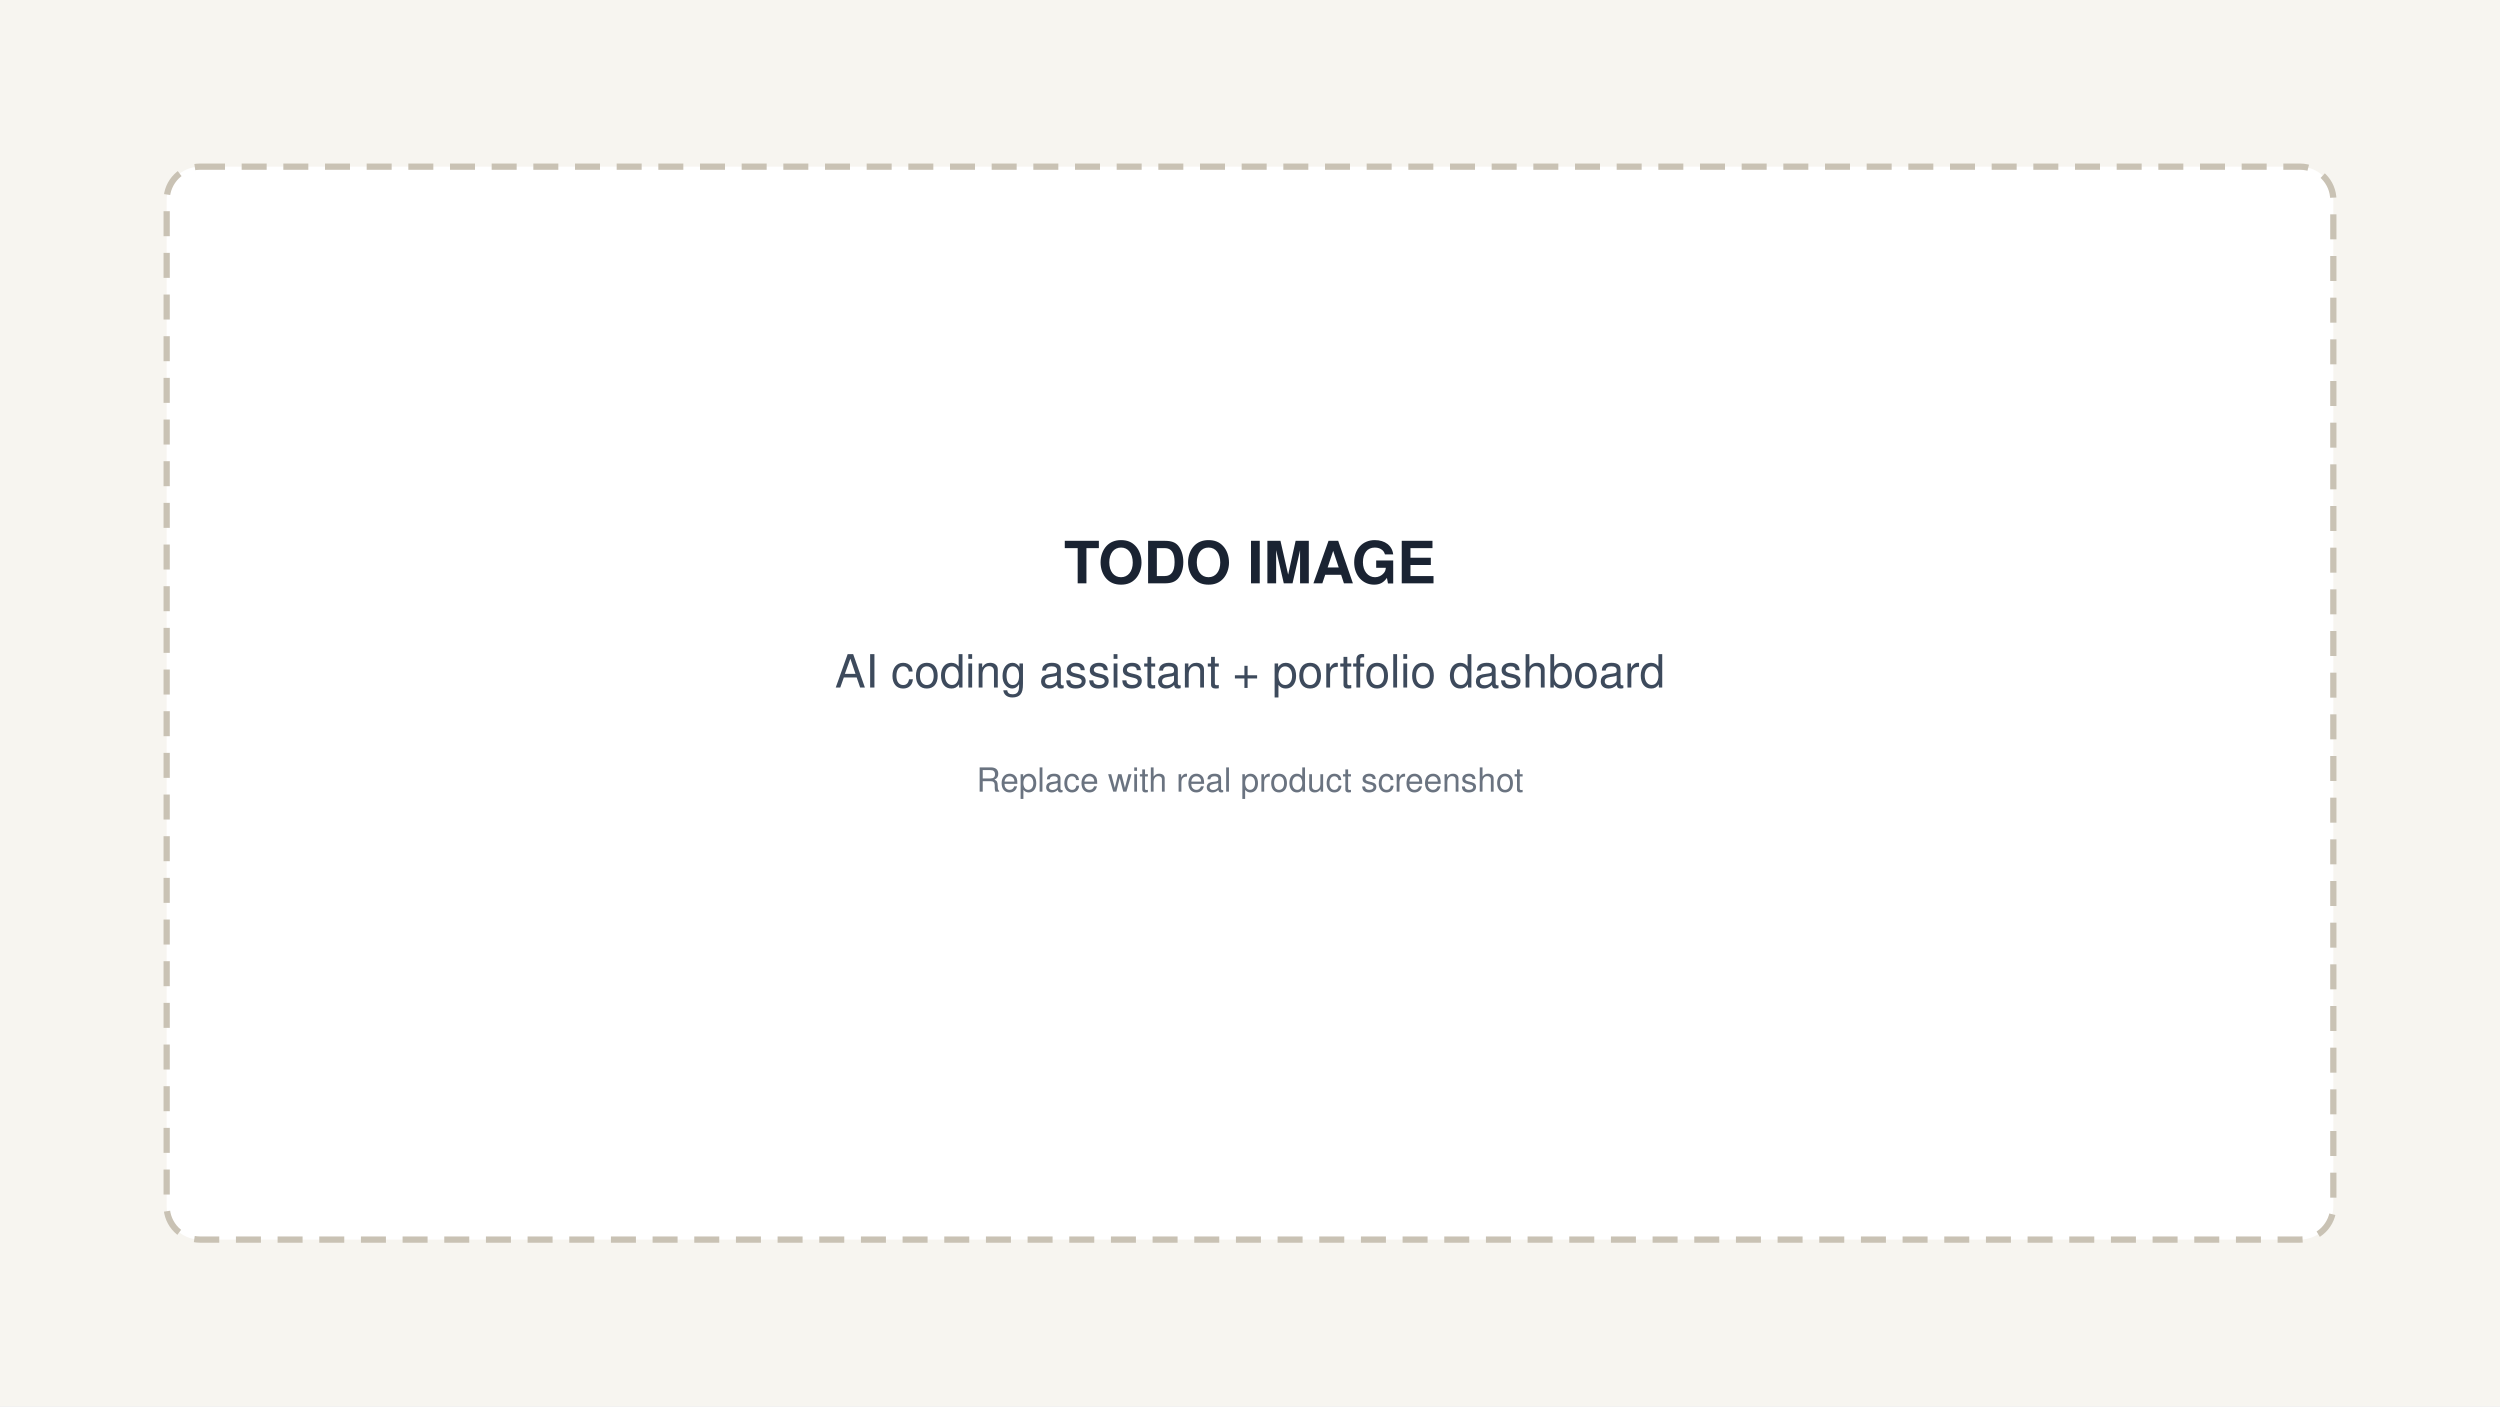
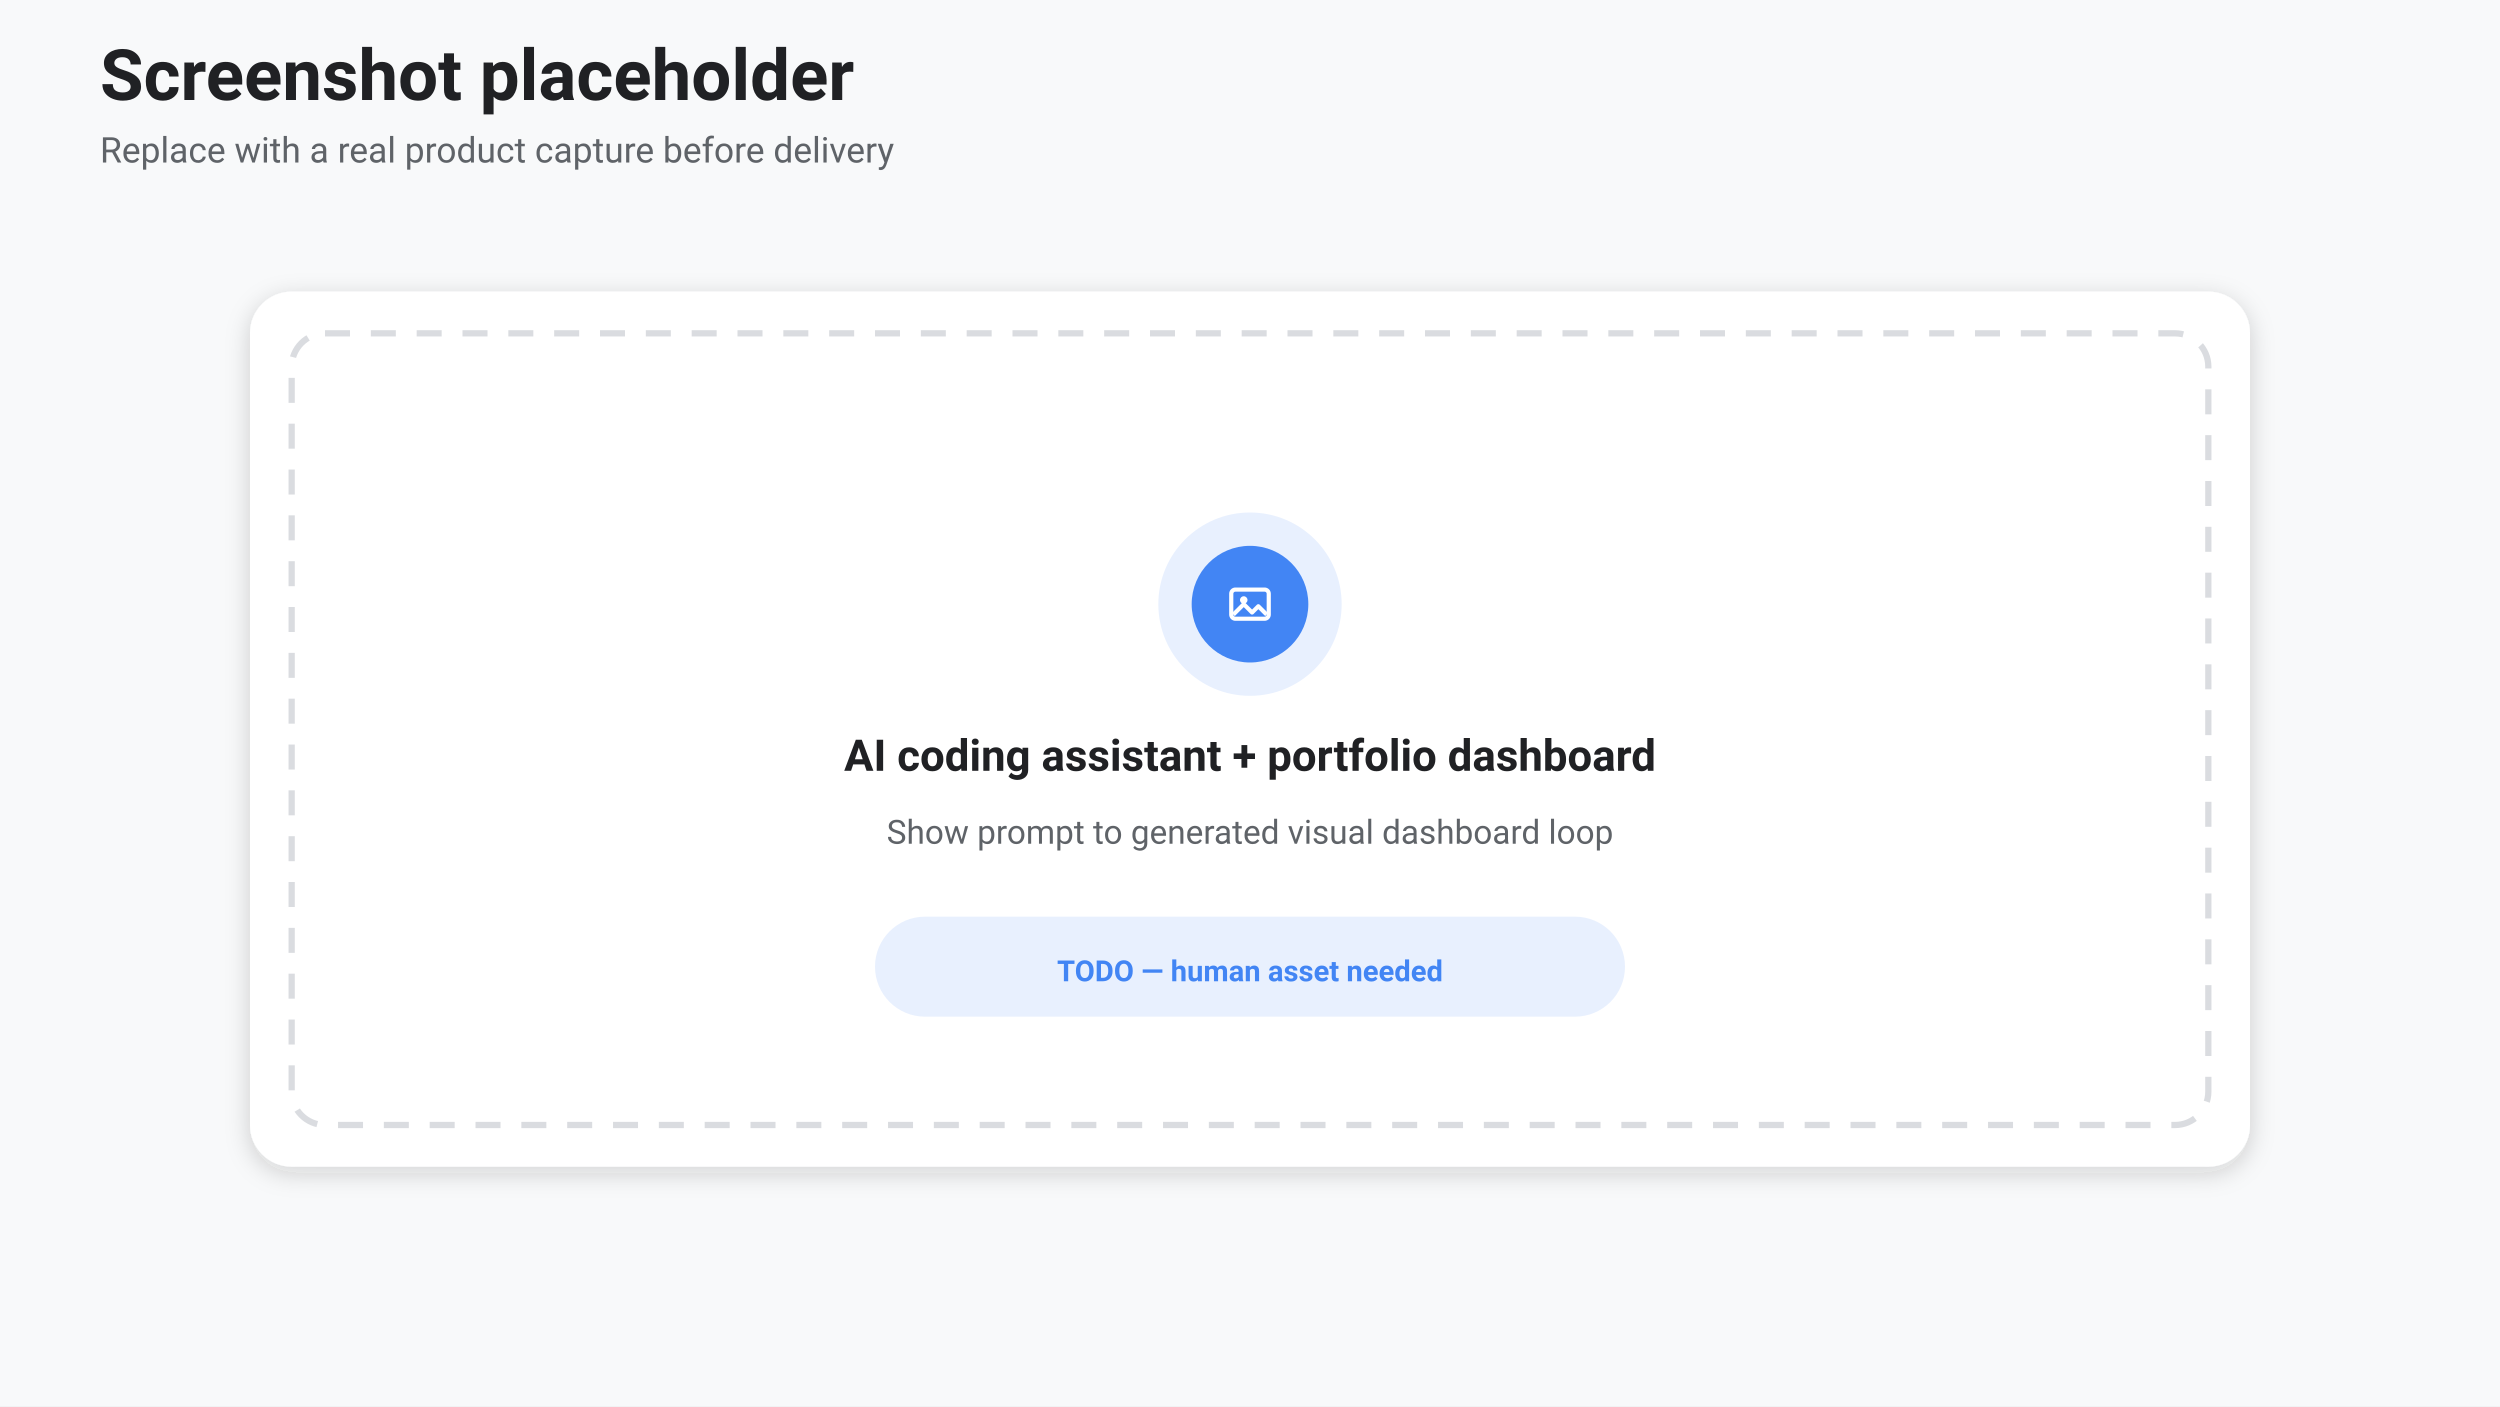
- <svg xmlns="http://www.w3.org/2000/svg" width="1200" height="675" viewBox="0 0 1200 675">
-   <rect width="1200" height="675" fill="#f7f5f0" />
-   <rect x="80" y="80" width="1040" height="515" rx="16" fill="#fff" stroke="#c9c2b4" stroke-width="3" stroke-dasharray="12 8" />
-   <text x="600" y="280" text-anchor="middle" font-family="Helvetica,Arial,sans-serif" font-size="28" font-weight="700" fill="#1a2332">TODO IMAGE</text>
-   <text x="600" y="330" text-anchor="middle" font-family="Helvetica,Arial,sans-serif" font-size="22" fill="#3d4a5c">AI coding assistant + portfolio dashboard</text>
-   <text x="600" y="380" text-anchor="middle" font-family="Helvetica,Arial,sans-serif" font-size="16" fill="#6a7380">Replace with real product screenshot</text>
+ <svg xmlns="http://www.w3.org/2000/svg" width="1200" height="675" viewBox="0 0 1200 675" role="img">
+   <defs>
+     <filter id="elev1" x="-40%" y="-40%" width="180%" height="180%">
+       <feDropShadow dx="0" dy="1" stdDeviation="2" flood-color="#202124" flood-opacity="0.16" />
+     </filter>
+     <filter id="elev2" x="-40%" y="-40%" width="180%" height="180%">
+       <feDropShadow dx="0" dy="3" stdDeviation="6" flood-color="#202124" flood-opacity="0.18" />
+     </filter>
+     <style type="text/css">
+       .title { font-family: Roboto, 'Google Sans', 'Helvetica Neue', Arial, sans-serif; font-size: 34px; font-weight: 700; fill: #202124; }
+       .sub { font-family: Roboto, Arial, sans-serif; font-size: 17px; font-weight: 400; fill: #5F6368; }
+       .h2 { font-family: Roboto, 'Google Sans', Arial, sans-serif; font-size: 21px; font-weight: 700; fill: #202124; }
+       .h3 { font-family: Roboto, Arial, sans-serif; font-size: 17px; font-weight: 700; fill: #202124; }
+       .body { font-family: Roboto, Arial, sans-serif; font-size: 16px; font-weight: 400; fill: #5F6368; }
+       .body-ink { font-family: Roboto, Arial, sans-serif; font-size: 16px; font-weight: 400; fill: #202124; }
+       .label { font-family: Roboto, Arial, sans-serif; font-size: 12px; font-weight: 700; fill: #5F6368; letter-spacing: 1.2px; }
+       .chip { font-family: Roboto, Arial, sans-serif; font-size: 14px; font-weight: 600; }
+       .num { font-family: Roboto, Arial, sans-serif; font-size: 16px; font-weight: 700; fill: #FFFFFF; }
+       .num-dark { font-family: Roboto, Arial, sans-serif; font-size: 16px; font-weight: 700; fill: #202124; }
+       .on-dark { fill: #FFFFFF; }
+     </style>
+   </defs>
+   <rect width="1200" height="675" fill="#F8F9FA" />
+   <text x="48" y="48" class="title">Screenshot placeholder</text>
+   <text x="48" y="78" class="sub">Replace with a real product capture before delivery</text>
+   <rect x="120" y="140" width="960" height="420" rx="20" fill="#FFFFFF" filter="url(#elev2)" />
+   <rect x="140" y="160" width="920" height="380" rx="16" fill="none" stroke="#DADCE0" stroke-width="3" stroke-dasharray="12 10" />
+   <circle cx="600" cy="290" r="44" fill="#E8F0FE" />
+   <circle cx="600" cy="290" r="28" fill="#4285F4" />
+   <g transform="translate(589,279)" fill="none" stroke="#fff" stroke-width="2">
+     <rect x="2" y="4" width="18" height="14" rx="2" />
+     <circle cx="8" cy="9" r="1.8" fill="#fff" stroke="none" />
+     <path d="M3 16l5-5 4 4 3-3 4 4" stroke-linejoin="round" />
+   </g>
+   <text x="600" y="370" text-anchor="middle" class="h2">AI coding assistant + portfolio dashboard</text>
+   <text x="600" y="405" text-anchor="middle" class="body">Show prompt to generated visual dashboard loop</text>
+   <rect x="420" y="440" width="360" height="48" rx="24" fill="#E8F0FE" />
+   <text x="600" y="471" text-anchor="middle" class="chip" fill="#4285F4">TODO — human asset needed</text>
</svg>
